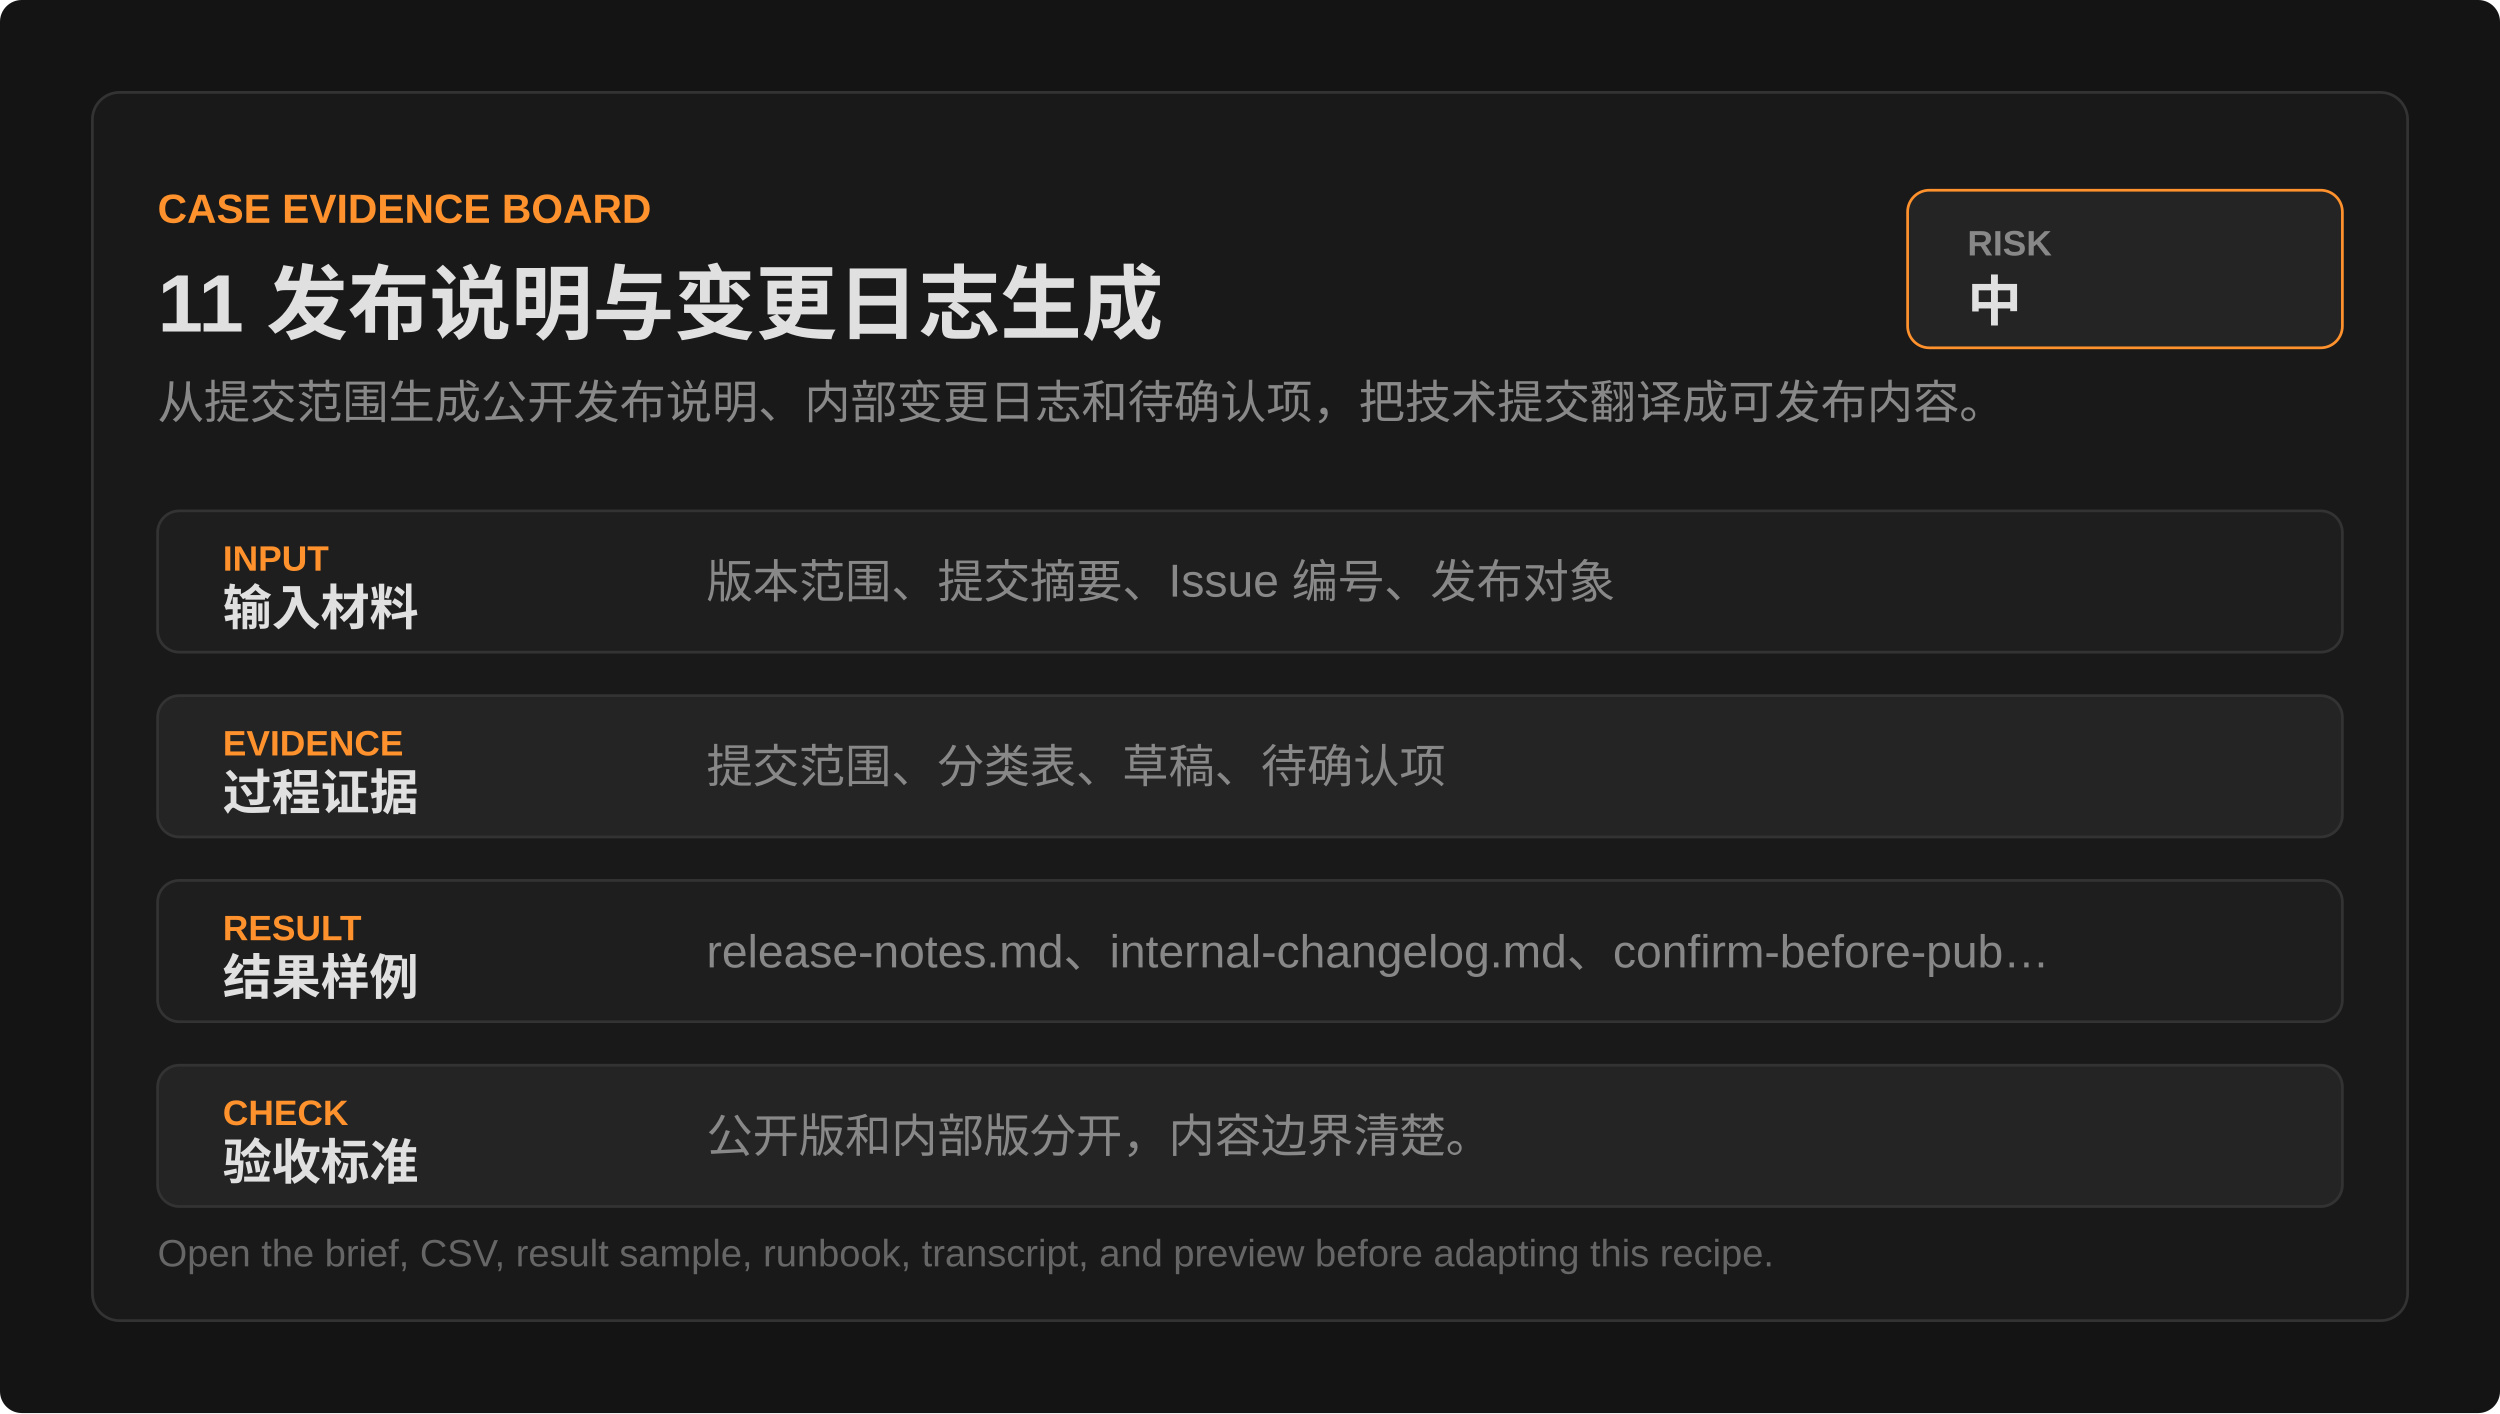
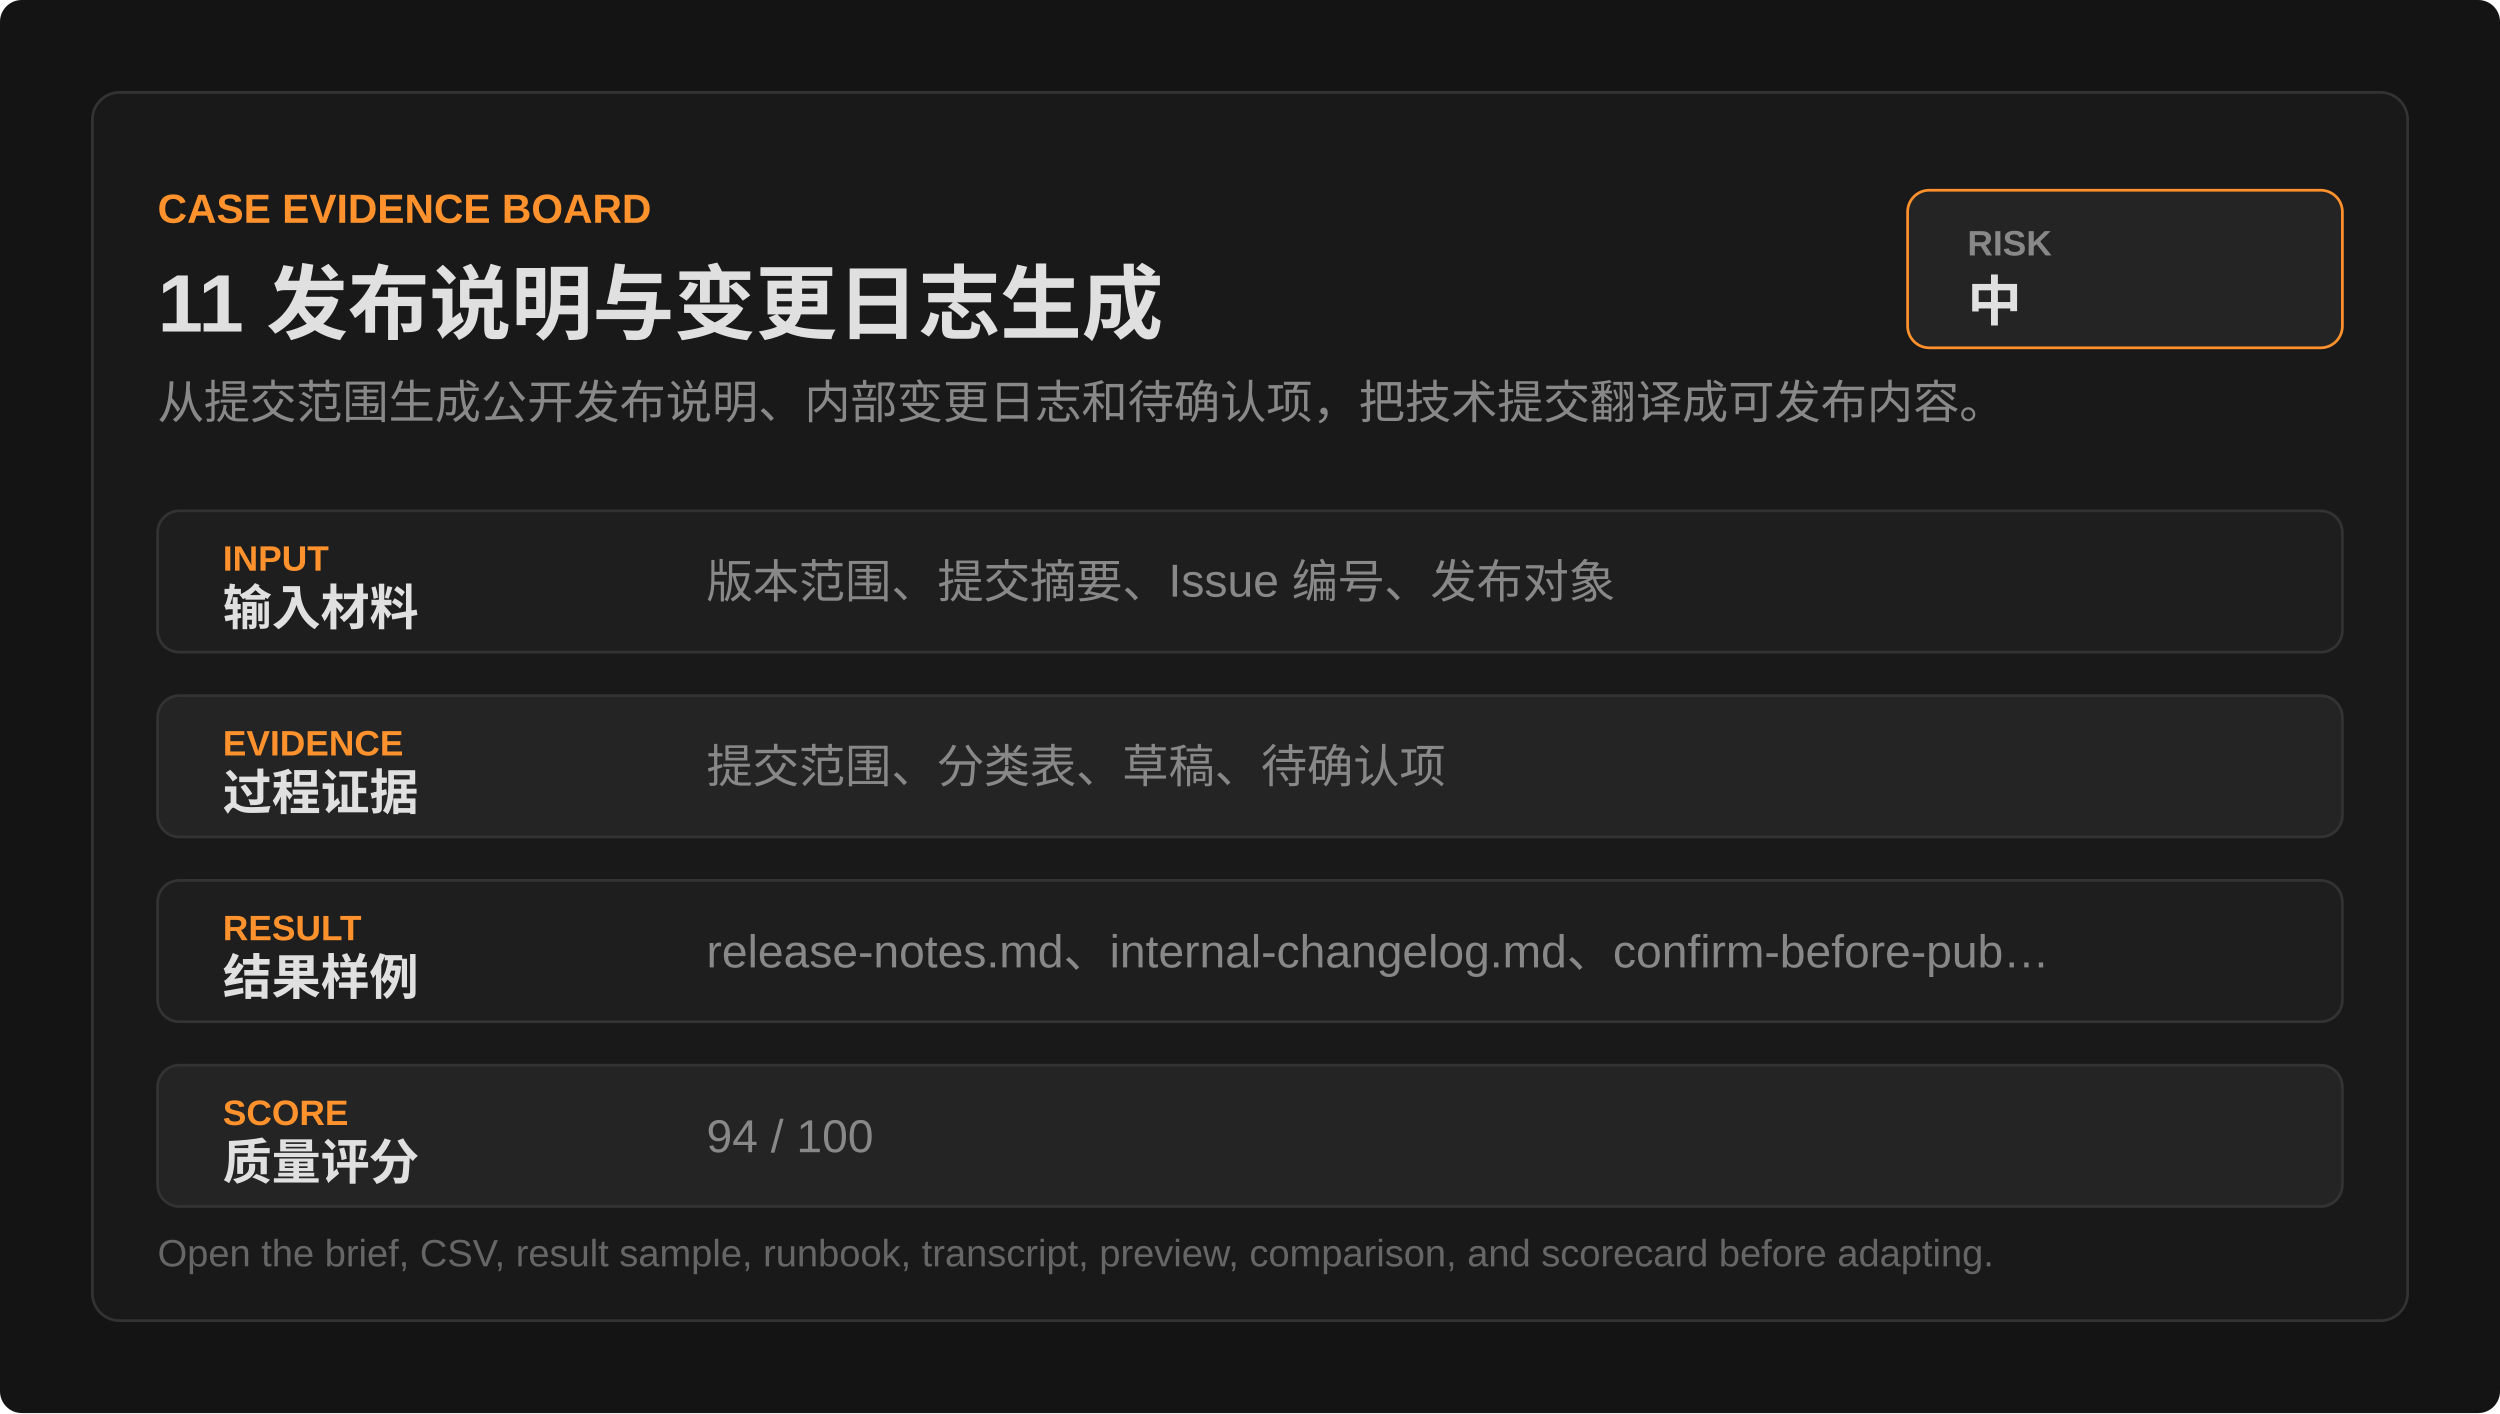
<svg xmlns="http://www.w3.org/2000/svg" viewBox="0 0 920 520" role="img" aria-labelledby="title desc">
  <rect width="920" height="520" rx="8" fill="#141414" />
  <rect x="34" y="34" width="852" height="452" rx="10" fill="#191919" stroke="#333" />
  <text x="58" y="82" fill="#ff922c" font-family="Arial" font-size="15" font-weight="800">CASE EVIDENCE BOARD</text>
  <text x="58" y="122" fill="#e0e0e0" font-family="Arial" font-size="30" font-weight="900">11 发布说明与变更日志生成</text>
  <text x="58" y="154" fill="#888" font-family="Arial" font-size="17">从提交范围生成公开发布说明、内部变更日志和待确认项，把技术提交翻译成可发布内容。</text>
  <rect x="702" y="70" width="160" height="58" rx="8" fill="#242424" stroke="#ff922c" />
  <text x="724" y="94" fill="#888" font-family="Arial" font-size="13" font-weight="800">RISK</text>
  <text x="724" y="118" fill="#e0e0e0" font-family="Arial" font-size="20" font-weight="900">中</text>
  <g>
    <rect x="58" y="188" width="804" height="52" rx="8" fill="#1e1e1e" stroke="#333" />
    <text x="82" y="210" fill="#ff922c" font-family="Arial" font-size="13" font-weight="800">INPUT</text>
    <text x="82" y="230" fill="#e0e0e0" font-family="Arial" font-size="18" font-weight="800">输入材料</text>
    <text x="260" y="220" fill="#888" font-family="Arial" font-size="17">版本范围、提交摘要、Issue 编号、发布对象</text>
  </g>
  <g>
    <rect x="58" y="256" width="804" height="52" rx="8" fill="#242424" stroke="#333" />
    <text x="82" y="278" fill="#ff922c" font-family="Arial" font-size="13" font-weight="800">EVIDENCE</text>
    <text x="82" y="298" fill="#e0e0e0" font-family="Arial" font-size="18" font-weight="800">过程证据</text>
    <text x="260" y="288" fill="#888" font-family="Arial" font-size="17">提交范围、分类表、草稿、待确认项</text>
  </g>
  <g>
    <rect x="58" y="324" width="804" height="52" rx="8" fill="#1e1e1e" stroke="#333" />
    <text x="82" y="346" fill="#ff922c" font-family="Arial" font-size="13" font-weight="800">RESULT</text>
    <text x="82" y="366" fill="#e0e0e0" font-family="Arial" font-size="18" font-weight="800">结果样例</text>
    <text x="260" y="356" fill="#888" font-family="Arial" font-size="17">release-notes.md、internal-changelog.md、confirm-before-pub…</text>
  </g>
  <g>
    <rect x="58" y="392" width="804" height="52" rx="8" fill="#242424" stroke="#333" />
-     <text x="82" y="414" fill="#ff922c" font-family="Arial" font-size="13" font-weight="800">CHECK</text>
-     <text x="82" y="434" fill="#e0e0e0" font-family="Arial" font-size="18" font-weight="800">验收标准</text>
-     <text x="260" y="424" fill="#888" font-family="Arial" font-size="17">公开版和内部版分开，内容边界清楚。</text>
+     <text x="82" y="414" fill="#ff922c" font-family="Arial" font-size="13" font-weight="800">SCORE</text>
+     <text x="82" y="434" fill="#e0e0e0" font-family="Arial" font-size="18" font-weight="800">质量评分</text>
+     <text x="260" y="424" fill="#888" font-family="Arial" font-size="17">94 / 100</text>
  </g>
-   <text x="58" y="466" fill="#666" font-family="Arial" font-size="14">Open the brief, CSV, result sample, runbook, transcript, and preview before adapting this recipe.</text>
+   <text x="58" y="466" fill="#666" font-family="Arial" font-size="14">Open the brief, CSV, result sample, runbook, transcript, preview, comparison, and scorecard before adapting.</text>
</svg>
